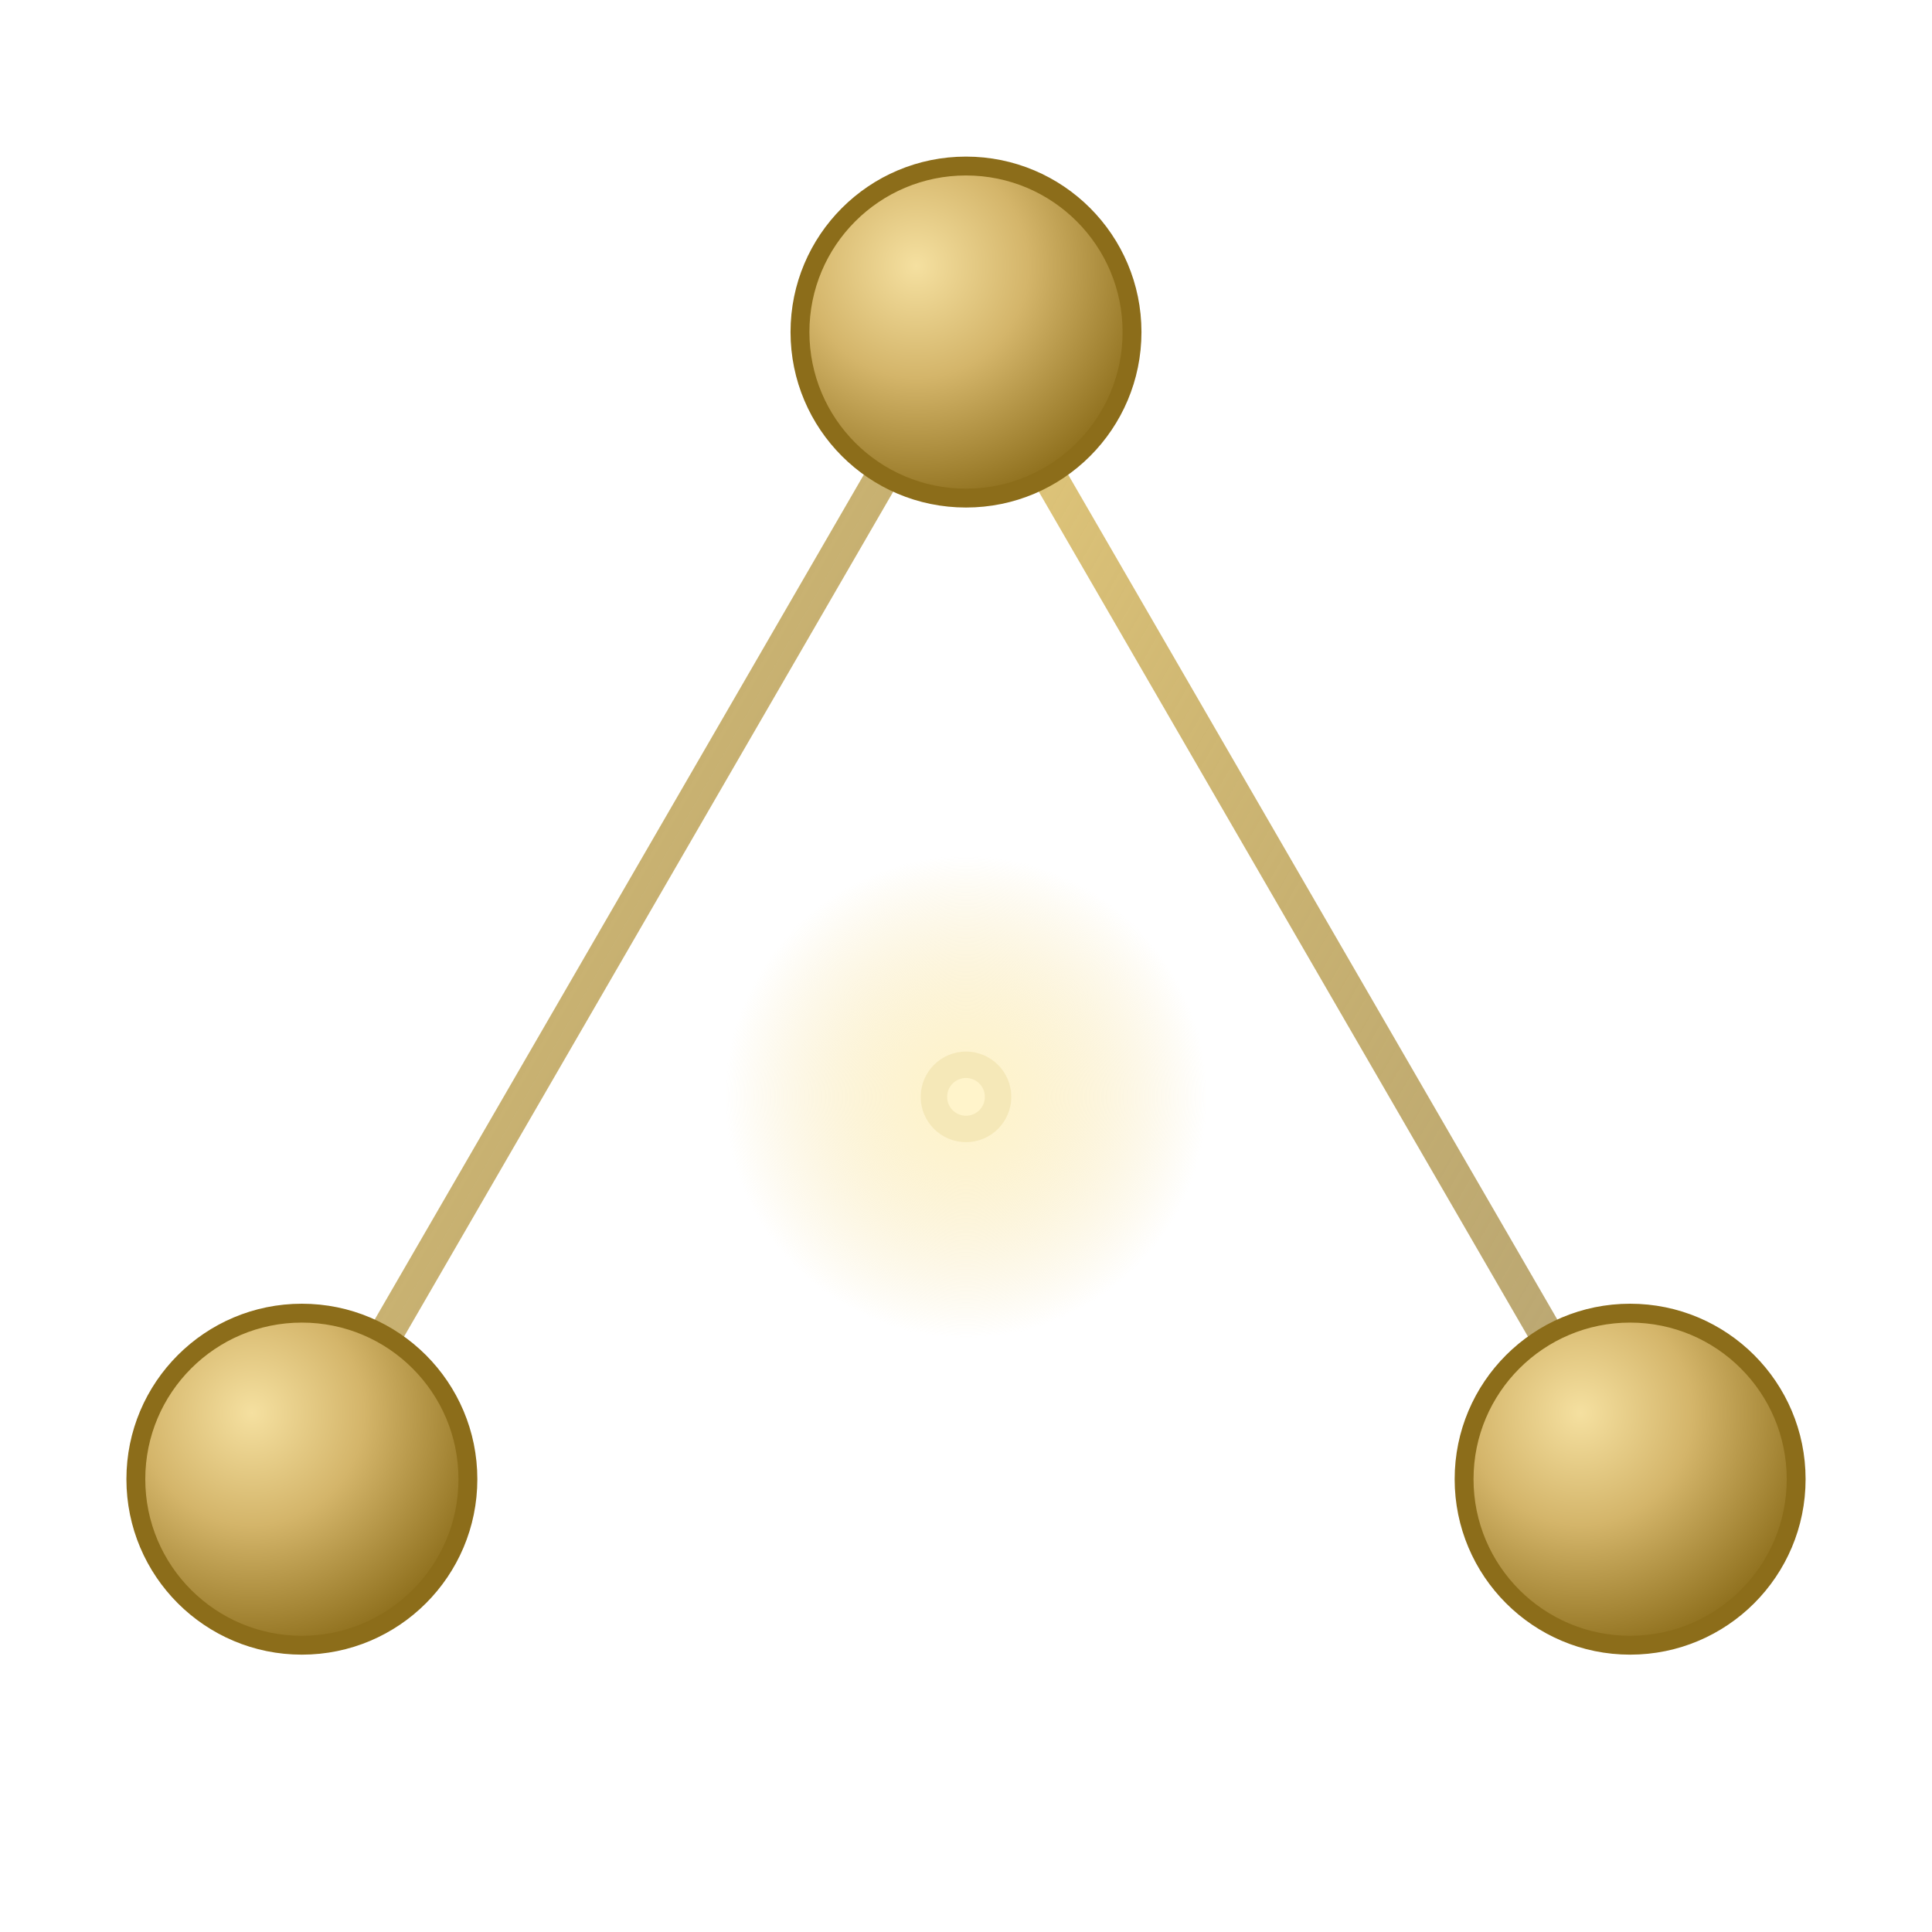
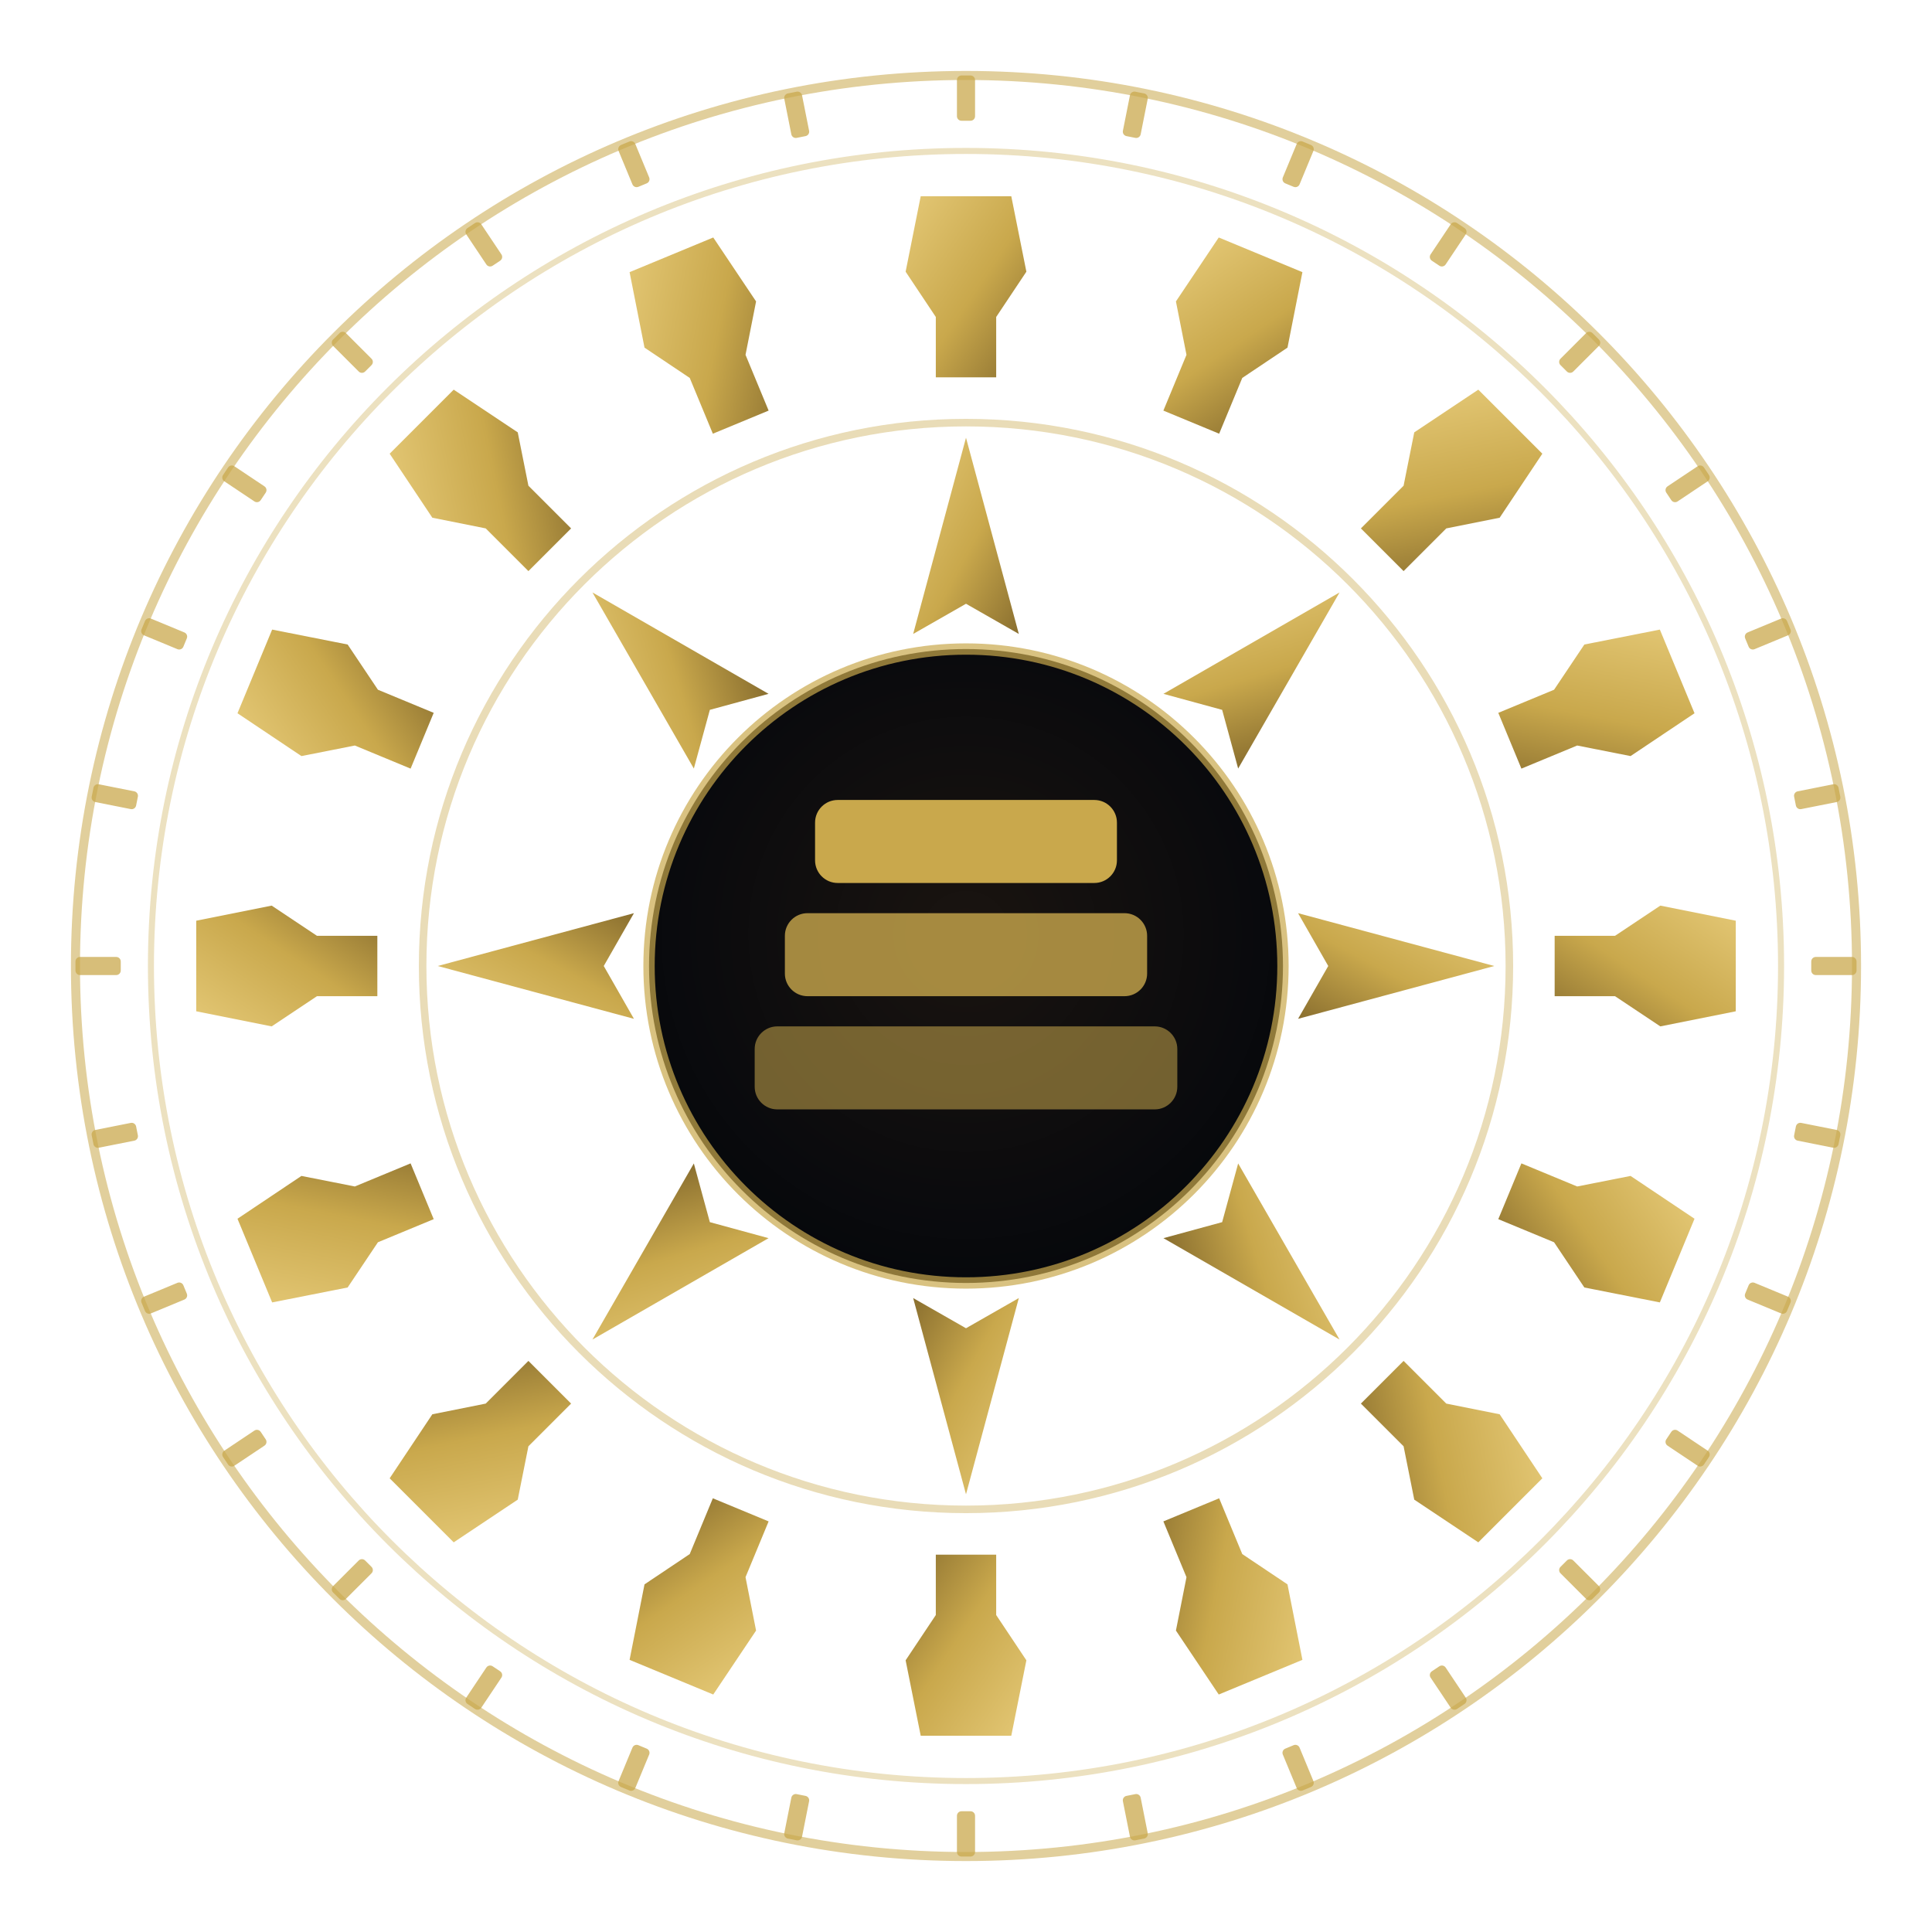
- <svg xmlns="http://www.w3.org/2000/svg" viewBox="0 0 128 128" width="128" height="128" role="img" aria-label="Trinity">
+ <svg xmlns="http://www.w3.org/2000/svg" viewBox="0 0 256 256" width="256" height="256" role="img" aria-label="Trinity">
  <defs>
-     <radialGradient id="trinityNode" cx="35%" cy="30%" r="75%">
-       <stop offset="0%" stop-color="#F5E0A0" />
-       <stop offset="45%" stop-color="#D4B56A" />
-       <stop offset="100%" stop-color="#8C6D1A" />
+     <linearGradient id="trin-gold" x1="0" y1="0" x2="1" y2="1">
+       <stop offset="0%" stop-color="#E4C876" />
+       <stop offset="55%" stop-color="#C9A84C" />
+       <stop offset="100%" stop-color="#8A6F2F" />
+     </linearGradient>
+     <radialGradient id="trin-core" cx="50%" cy="45%" r="55%">
+       <stop offset="0%" stop-color="#1a1410" />
+       <stop offset="100%" stop-color="#06080c" />
    </radialGradient>
-     <linearGradient id="trinityLine" x1="0" y1="0" x2="1" y2="1">
-       <stop offset="0%" stop-color="#E4C876" stop-opacity="0.95" />
-       <stop offset="100%" stop-color="#8C6D1A" stop-opacity="0.6" />
-     </linearGradient>
-     <radialGradient id="trinityCore" cx="50%" cy="50%" r="50%">
-       <stop offset="0%" stop-color="#FFF4CB" />
-       <stop offset="100%" stop-color="#F5E0A0" stop-opacity="0" />
-     </radialGradient>
+     <g id="trin-wedge">
+       <path d="M -6 -102 L 6 -102 L 8 -92 L 4 -86 L 4 -78 L -4 -78 L -4 -86 L -8 -92 Z" fill="url(#trin-gold)" />
+     </g>
+     <g id="trin-ray">
+       <path d="M 0 -70 L 7 -44 L 0 -48 L -7 -44 Z" fill="url(#trin-gold)" />
+     </g>
+     <g id="trin-notch">
+       <rect x="-1.2" y="-118" width="2.4" height="6" rx="0.6" fill="#C9A84C" />
+     </g>
  </defs>
-   <g stroke="url(#trinityLine)" stroke-width="2.25" stroke-linecap="round" fill="none">
-     <line x1="64" y1="22" x2="20" y2="98" />
-     <line x1="64" y1="22" x2="108" y2="98" />
-     <line x1="20" y1="98" x2="108" y2="98" />
+   <g transform="translate(128 128)">
+     <circle r="118" fill="none" stroke="#C9A84C" stroke-opacity="0.55" stroke-width="1.2" />
+     <circle r="108" fill="none" stroke="#C9A84C" stroke-opacity="0.35" stroke-width="0.8" />
+     <g opacity="0.75">
+       <use href="#trin-notch" transform="rotate(0)" />
+       <use href="#trin-notch" transform="rotate(11.25)" />
+       <use href="#trin-notch" transform="rotate(22.5)" />
+       <use href="#trin-notch" transform="rotate(33.75)" />
+       <use href="#trin-notch" transform="rotate(45)" />
+       <use href="#trin-notch" transform="rotate(56.25)" />
+       <use href="#trin-notch" transform="rotate(67.5)" />
+       <use href="#trin-notch" transform="rotate(78.75)" />
+       <use href="#trin-notch" transform="rotate(90)" />
+       <use href="#trin-notch" transform="rotate(101.25)" />
+       <use href="#trin-notch" transform="rotate(112.5)" />
+       <use href="#trin-notch" transform="rotate(123.75)" />
+       <use href="#trin-notch" transform="rotate(135)" />
+       <use href="#trin-notch" transform="rotate(146.25)" />
+       <use href="#trin-notch" transform="rotate(157.5)" />
+       <use href="#trin-notch" transform="rotate(168.75)" />
+       <use href="#trin-notch" transform="rotate(180)" />
+       <use href="#trin-notch" transform="rotate(191.25)" />
+       <use href="#trin-notch" transform="rotate(202.5)" />
+       <use href="#trin-notch" transform="rotate(213.75)" />
+       <use href="#trin-notch" transform="rotate(225)" />
+       <use href="#trin-notch" transform="rotate(236.25)" />
+       <use href="#trin-notch" transform="rotate(247.5)" />
+       <use href="#trin-notch" transform="rotate(258.75)" />
+       <use href="#trin-notch" transform="rotate(270)" />
+       <use href="#trin-notch" transform="rotate(281.25)" />
+       <use href="#trin-notch" transform="rotate(292.5)" />
+       <use href="#trin-notch" transform="rotate(303.75)" />
+       <use href="#trin-notch" transform="rotate(315)" />
+       <use href="#trin-notch" transform="rotate(326.25)" />
+       <use href="#trin-notch" transform="rotate(337.5)" />
+       <use href="#trin-notch" transform="rotate(348.75)" />
+     </g>
+     <g>
+       <use href="#trin-wedge" transform="rotate(0)" />
+       <use href="#trin-wedge" transform="rotate(22.5)" />
+       <use href="#trin-wedge" transform="rotate(45)" />
+       <use href="#trin-wedge" transform="rotate(67.5)" />
+       <use href="#trin-wedge" transform="rotate(90)" />
+       <use href="#trin-wedge" transform="rotate(112.5)" />
+       <use href="#trin-wedge" transform="rotate(135)" />
+       <use href="#trin-wedge" transform="rotate(157.5)" />
+       <use href="#trin-wedge" transform="rotate(180)" />
+       <use href="#trin-wedge" transform="rotate(202.5)" />
+       <use href="#trin-wedge" transform="rotate(225)" />
+       <use href="#trin-wedge" transform="rotate(247.5)" />
+       <use href="#trin-wedge" transform="rotate(270)" />
+       <use href="#trin-wedge" transform="rotate(292.5)" />
+       <use href="#trin-wedge" transform="rotate(315)" />
+       <use href="#trin-wedge" transform="rotate(337.5)" />
+     </g>
+     <circle r="72" fill="none" stroke="#C9A84C" stroke-opacity="0.4" stroke-width="1" />
+     <g>
+       <use href="#trin-ray" transform="rotate(0)" />
+       <use href="#trin-ray" transform="rotate(45)" />
+       <use href="#trin-ray" transform="rotate(90)" />
+       <use href="#trin-ray" transform="rotate(135)" />
+       <use href="#trin-ray" transform="rotate(180)" />
+       <use href="#trin-ray" transform="rotate(225)" />
+       <use href="#trin-ray" transform="rotate(270)" />
+       <use href="#trin-ray" transform="rotate(315)" />
+     </g>
+     <circle r="42" fill="url(#trin-core)" stroke="#C9A84C" stroke-opacity="0.7" stroke-width="1.5" />
+     <g transform="translate(-28 -22)">
+       <rect x="0" y="30" width="56" height="11" rx="3" fill="#C9A84C" opacity="0.55" />
+       <rect x="4" y="15" width="48" height="11" rx="3" fill="#C9A84C" opacity="0.80" />
+       <rect x="8" y="0" width="40" height="11" rx="3" fill="#C9A84C" />
+     </g>
  </g>
-   <circle cx="64" cy="72.67" r="16" fill="url(#trinityCore)" />
-   <g fill="url(#trinityNode)" stroke="#8C6D1A" stroke-width="1.25">
-     <circle cx="64" cy="22" r="11" />
-     <circle cx="20" cy="98" r="11" />
-     <circle cx="108" cy="98" r="11" />
-   </g>
-   <circle cx="64" cy="72.67" r="3" fill="#F5E8B8" />
-   <circle cx="64" cy="72.67" r="1.25" fill="#FFF4CB" />
</svg>
